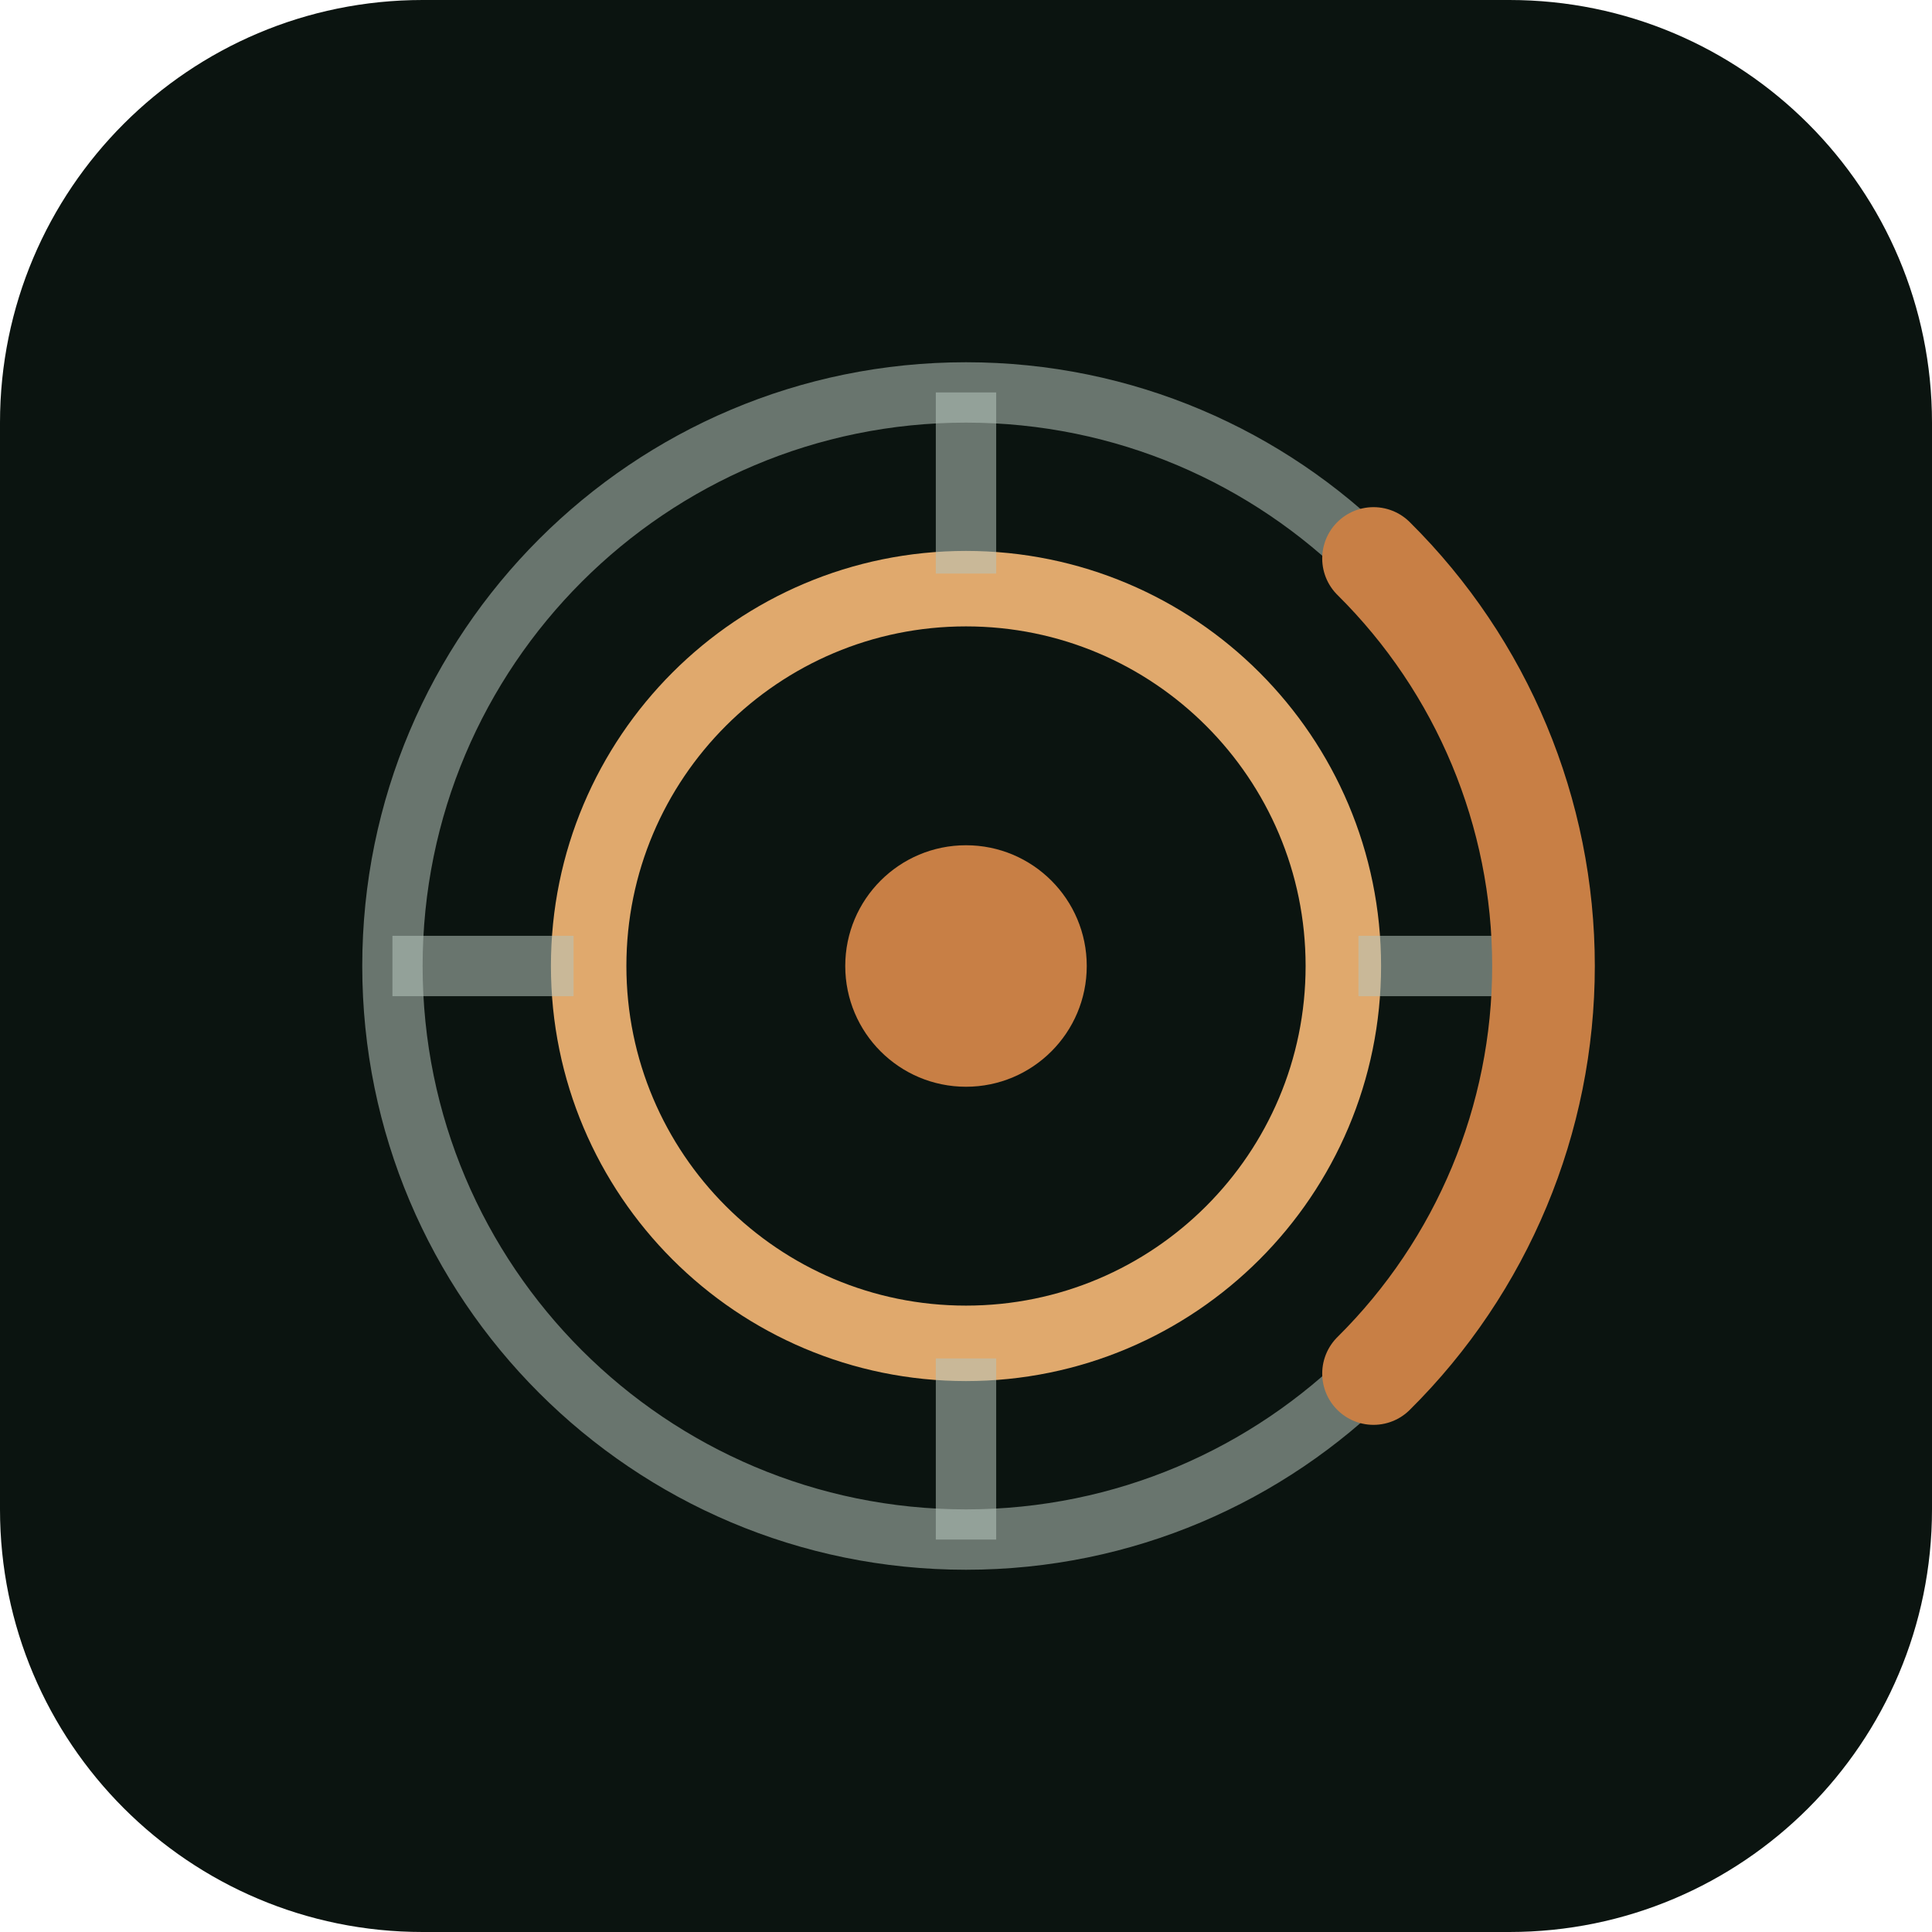
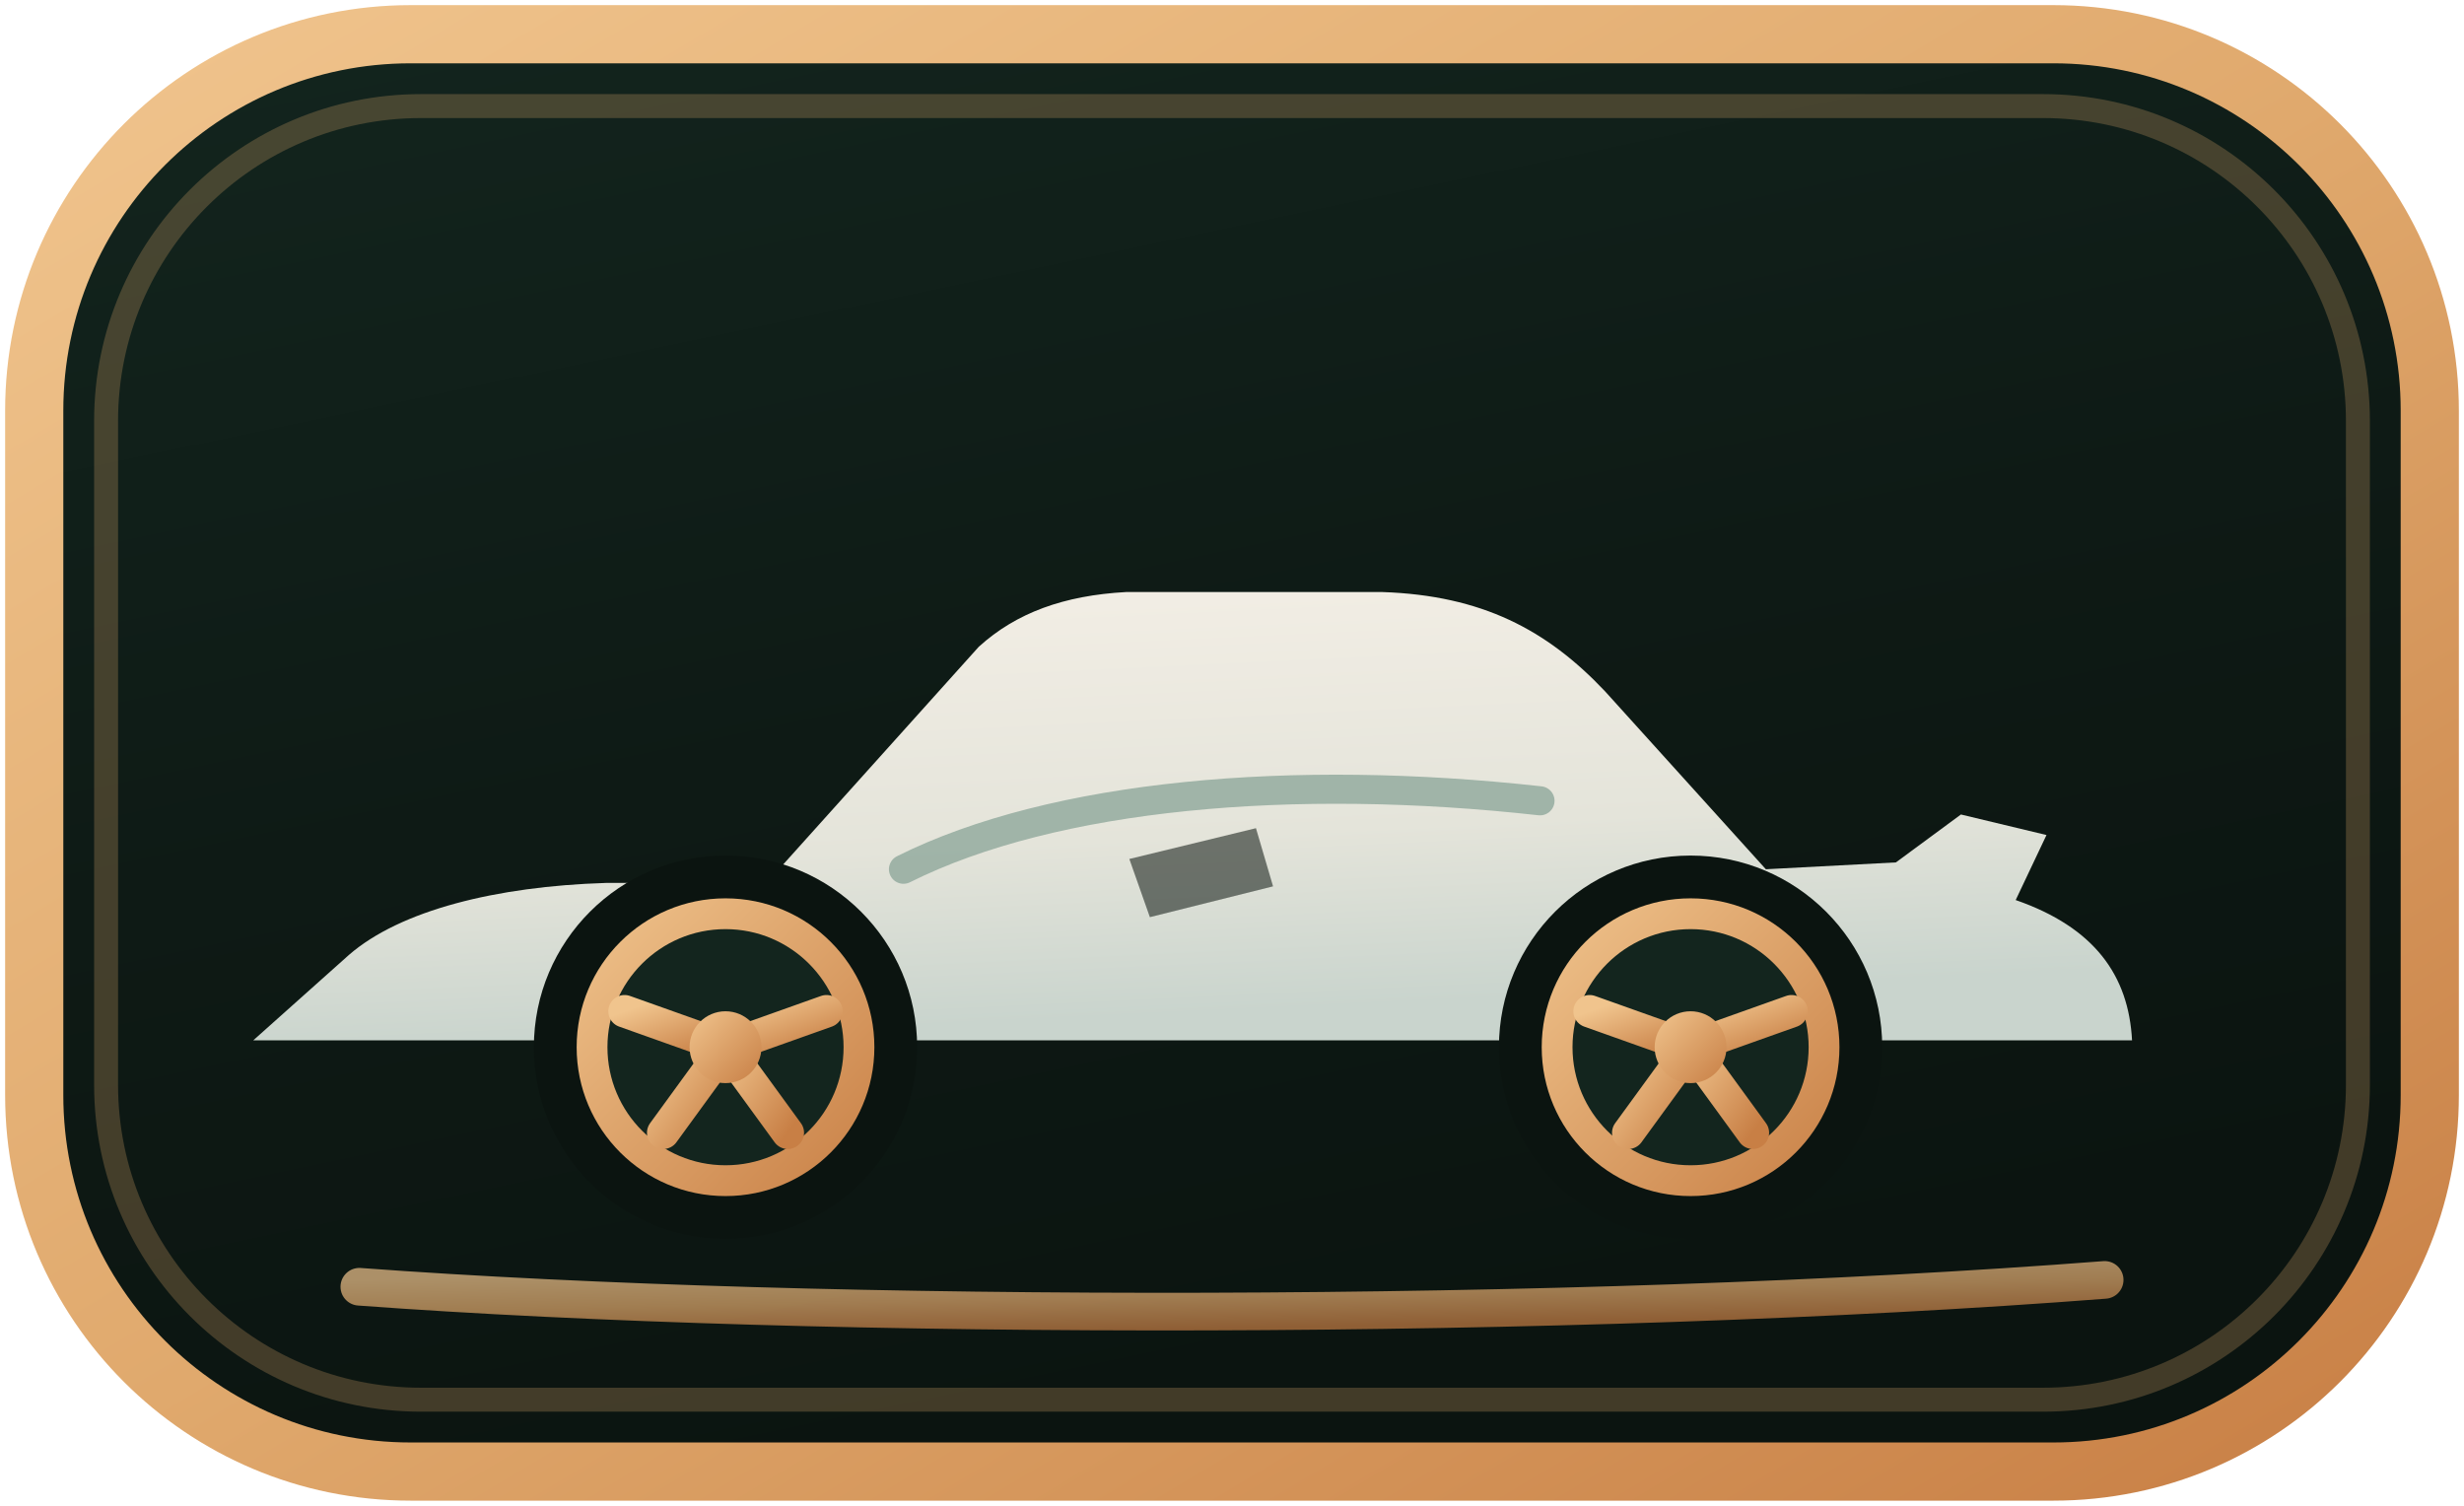
- <svg xmlns="http://www.w3.org/2000/svg" viewBox="0 0 64 64" role="img">
-   <rect width="64" height="64" rx="14" fill="#0B1410" />
-   <circle cx="32" cy="32" r="19" fill="none" stroke="#B7C4BB" stroke-width="2" opacity=".55" />
-   <circle cx="32" cy="32" r="12.5" fill="none" stroke="#E0A96D" stroke-width="2.5" />
-   <circle cx="32" cy="32" r="4" fill="#C87F45" />
-   <g stroke="#B7C4BB" stroke-width="2" opacity=".55">
-     <path d="M32 13v6M32 45v6M13 32h6M45 32h6" />
+ <svg xmlns="http://www.w3.org/2000/svg" viewBox="0 0 72 44" role="img" aria-label="АвтоТехСервис">
+   <defs>
+     <linearGradient id="shield" x1="0" y1="0" x2=".35" y2="1">
+       <stop offset="0" stop-color="#13251E" />
+       <stop offset=".55" stop-color="#0E1A15" />
+       <stop offset="1" stop-color="#0B1410" />
+     </linearGradient>
+     <linearGradient id="brass" x1="0" y1="0" x2="1" y2="1">
+       <stop offset="0" stop-color="#F0C48D" />
+       <stop offset=".5" stop-color="#E0A96D" />
+       <stop offset="1" stop-color="#C87F45" />
+     </linearGradient>
+     <linearGradient id="body" x1="0" y1="0" x2=".2" y2="1">
+       <stop offset="0" stop-color="#F4EFE6" />
+       <stop offset=".62" stop-color="#E4E4DA" />
+       <stop offset="1" stop-color="#C9D4CD" />
+     </linearGradient>
+     <linearGradient id="rim" x1="0" y1="0" x2="1" y2="1">
+       <stop offset="0" stop-color="#F0C48D" />
+       <stop offset="1" stop-color="#C87F45" />
+     </linearGradient>
+   </defs>
+   <rect x="1" y="1" width="70" height="42" rx="11" fill="url(#shield)" stroke="url(#brass)" stroke-width="1.7" />
+   <rect x="3.1" y="3.1" width="65.8" height="37.8" rx="9.2" fill="none" stroke="#E0A96D" stroke-opacity=".26" stroke-width=".7" />
+   <path d="M7.4 30.4 L10.2 27.9            C11.7 26.6 14.5 25.9 17.7 25.8            L22.4 25.8            L28.6 18.9            C29.7 17.9 31.1 17.4 32.9 17.3            L40.4 17.3            C43.3 17.4 45.2 18.4 46.9 20.2            L51.6 25.4            L55.4 25.2            L57.3 23.8            L59.8 24.4            L58.9 26.3            C61.2 27.1 62.2 28.5 62.3 30.4 Z" fill="url(#body)" />
+   <path d="M26.4 25.4 C30.8 23.2 37.8 22.6 45.0 23.4" fill="none" stroke="#8FA79B" stroke-opacity=".8" stroke-width=".85" stroke-linecap="round" />
+   <path d="M33.0 25.1 l3.7 -.9 .5 1.7 -3.6 .9 Z" fill="#0B1410" fill-opacity=".55" />
+   <g>
+     <circle cx="21.2" cy="30.6" r="5.6" fill="#0B1410" />
+     <circle cx="21.2" cy="30.6" r="4.35" fill="url(#rim)" />
+     <circle cx="21.2" cy="30.6" r="3.45" fill="#13251E" />
+     <g stroke="url(#rim)" stroke-width=".95" stroke-linecap="round">
+       <line x1="21.2" y1="30.6" x2="21.2" y2="27.5" />
+       <line x1="21.2" y1="30.6" x2="24.15" y2="29.55" />
+       <line x1="21.2" y1="30.6" x2="23.02" y2="33.1" />
+       <line x1="21.2" y1="30.6" x2="19.38" y2="33.1" />
+       <line x1="21.2" y1="30.6" x2="18.25" y2="29.55" />
+     </g>
+     <circle cx="21.2" cy="30.6" r="1.05" fill="url(#rim)" />
+     <circle cx="49.4" cy="30.6" r="5.6" fill="#0B1410" />
+     <circle cx="49.4" cy="30.6" r="4.35" fill="url(#rim)" />
+     <circle cx="49.4" cy="30.6" r="3.45" fill="#13251E" />
+     <g stroke="url(#rim)" stroke-width=".95" stroke-linecap="round">
+       <line x1="49.4" y1="30.6" x2="49.4" y2="27.5" />
+       <line x1="49.4" y1="30.6" x2="52.35" y2="29.55" />
+       <line x1="49.4" y1="30.6" x2="51.22" y2="33.1" />
+       <line x1="49.4" y1="30.6" x2="47.58" y2="33.1" />
+       <line x1="49.4" y1="30.6" x2="46.45" y2="29.55" />
+     </g>
+     <circle cx="49.4" cy="30.6" r="1.05" fill="url(#rim)" />
  </g>
-   <path d="M45.5 18.5a19 19 0 0 1 0 27" fill="none" stroke="#C87F45" stroke-width="3.4" stroke-linecap="round" />
+   <path d="M10.5 37.6 C24 38.6 46 38.6 61.5 37.4" fill="none" stroke="url(#brass)" stroke-width="1.1" stroke-linecap="round" stroke-opacity=".7" />
</svg>
